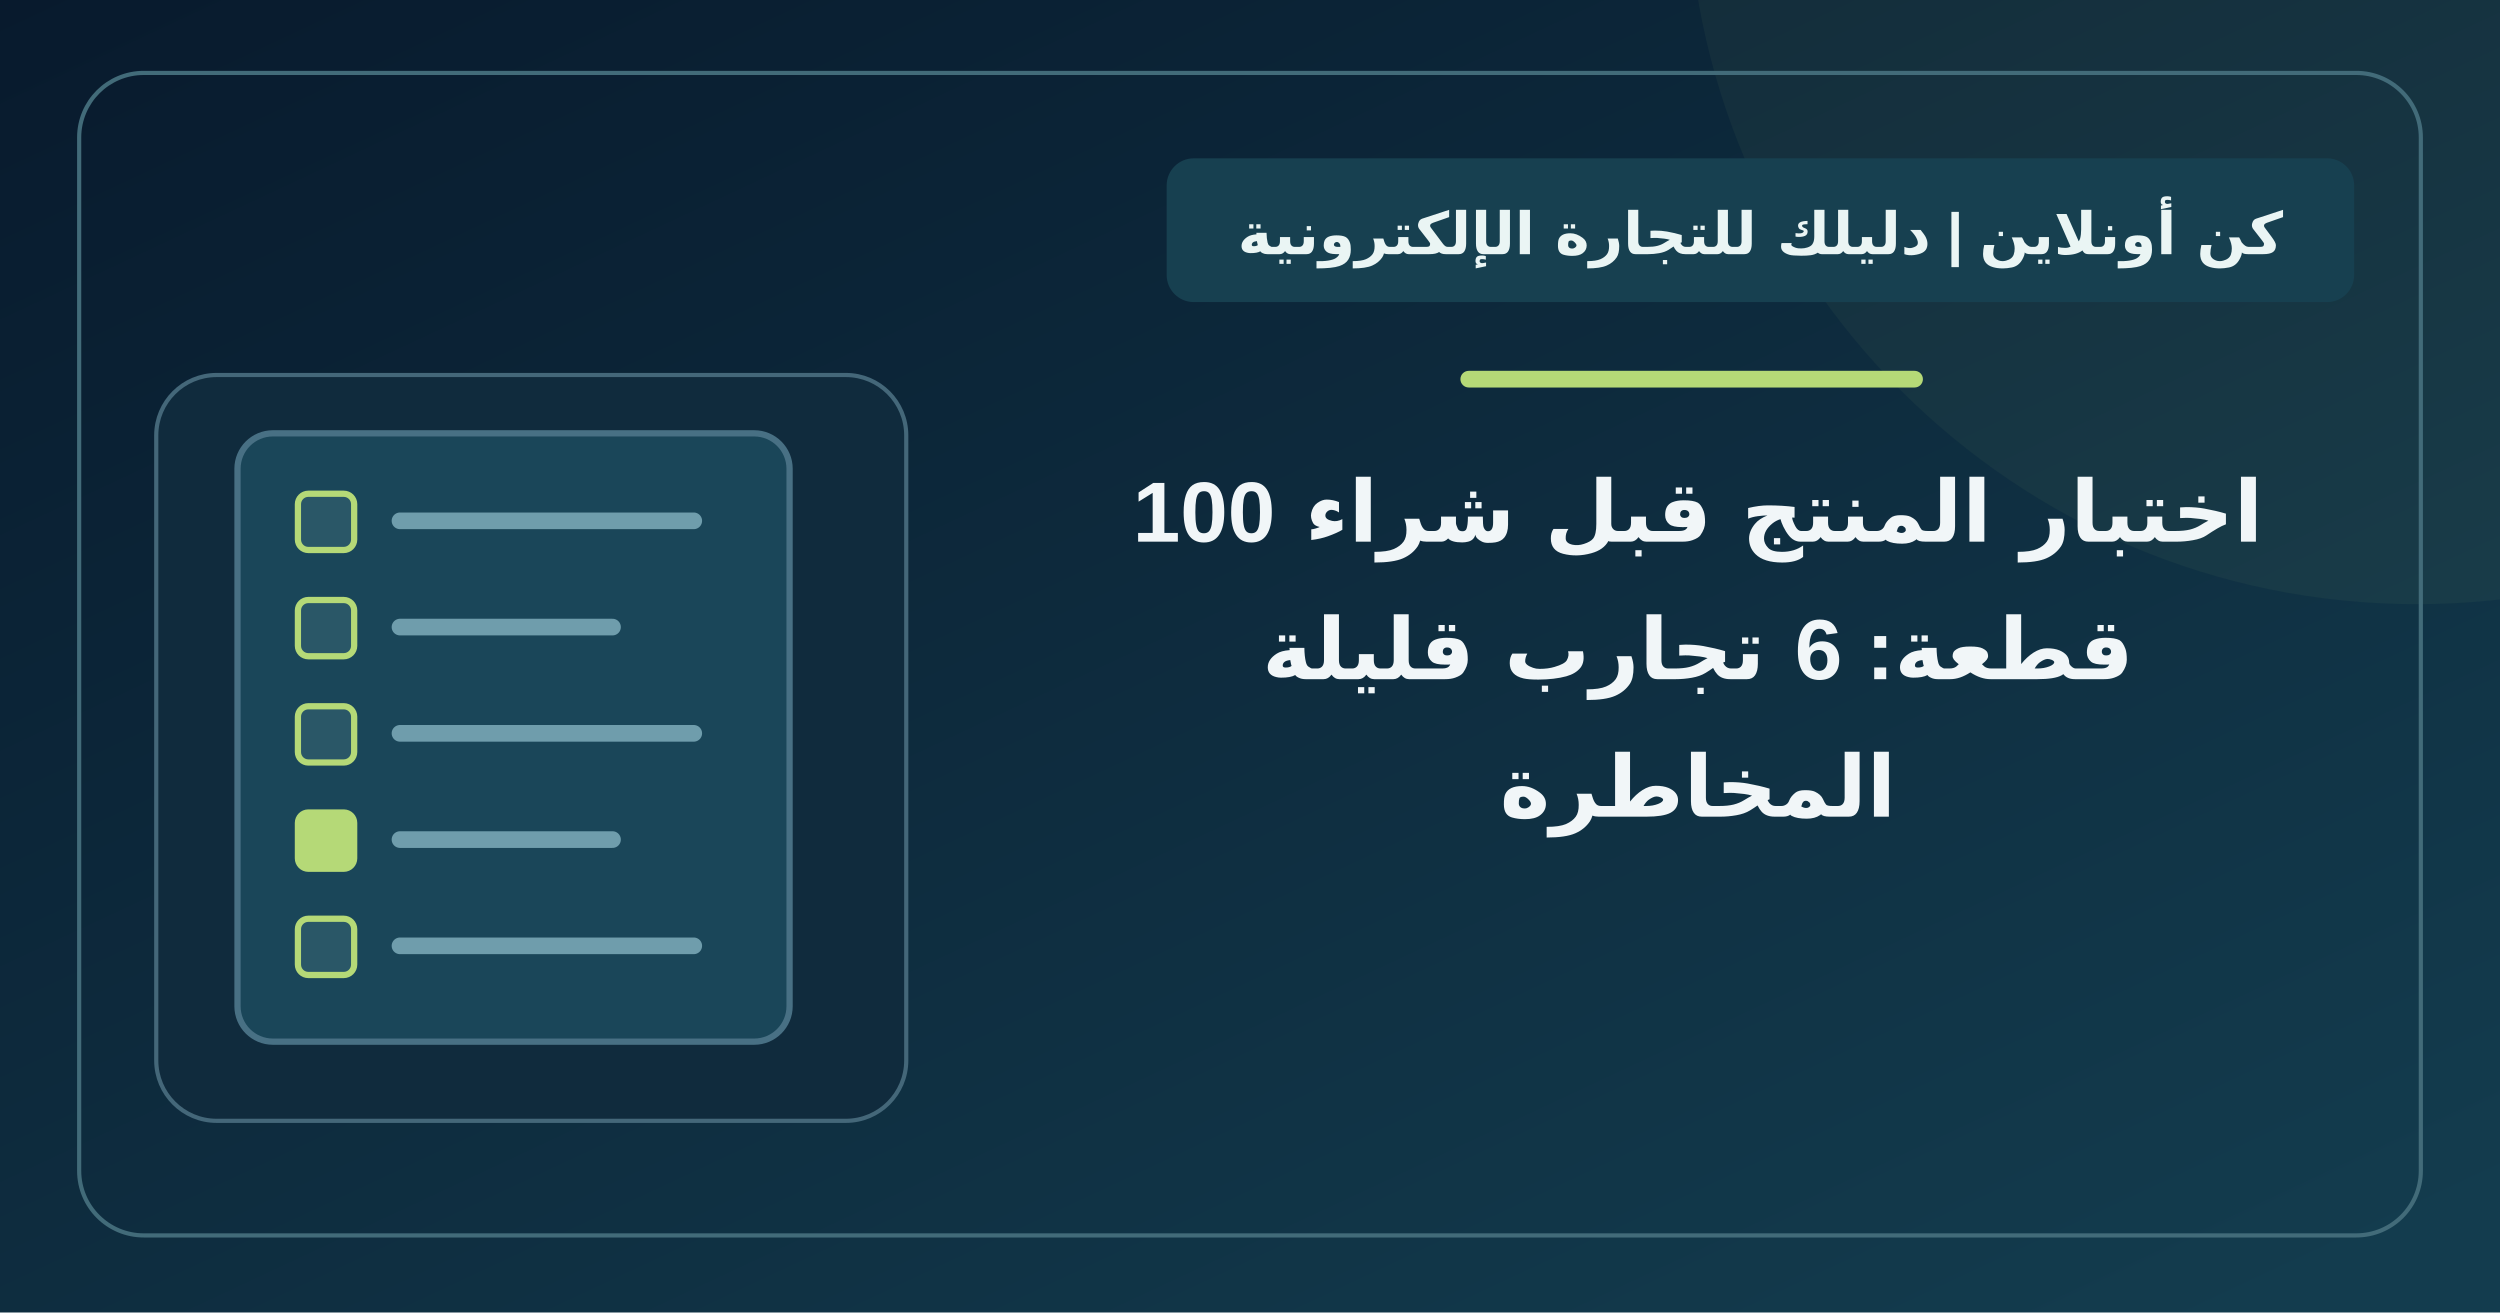
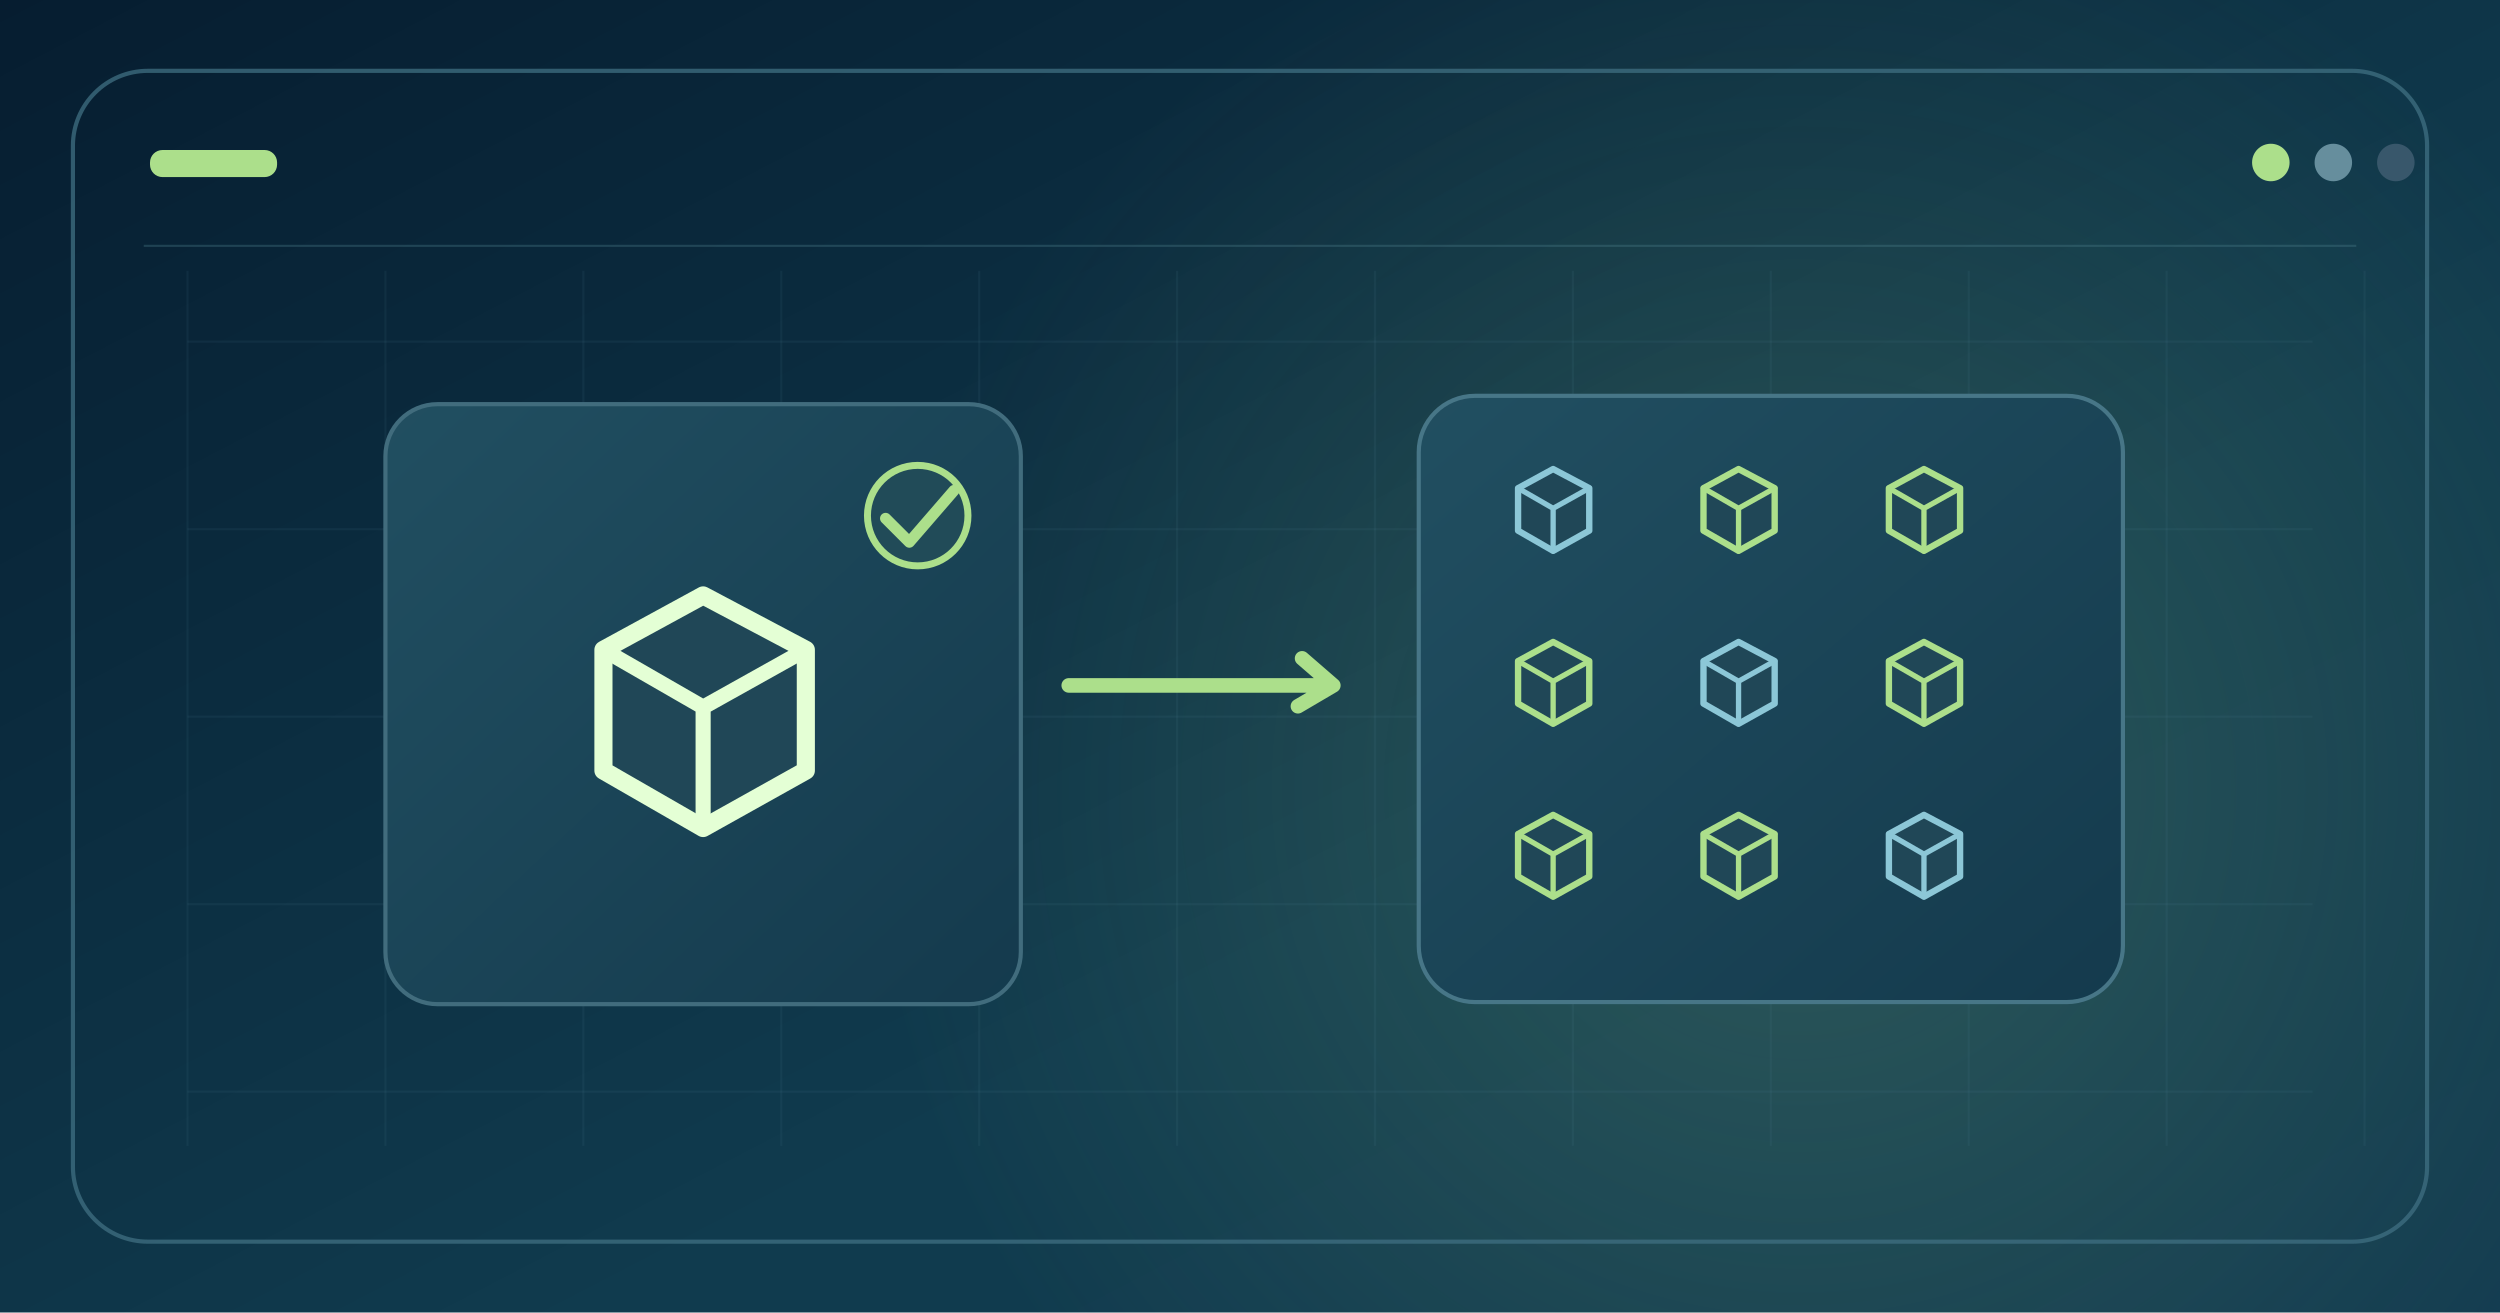
<svg xmlns="http://www.w3.org/2000/svg" width="1200" height="630" viewBox="0 0 1200 630" role="img" aria-labelledby="title desc">
  <defs>
-     <linearGradient id="g" x2=".9" y2="1">
-       <stop stop-color="#081a2d" />
-       <stop offset="1" stop-color="#133c4e" />
+     <linearGradient id="back" x1="0" y1="0" x2="1" y2="1">
+       <stop stop-color="#061d30" />
+       <stop offset=".62" stop-color="#103b4e" />
+       <stop offset="1" stop-color="#123b50" />
    </linearGradient>
+     <linearGradient id="glass" x1="0" y1="0" x2="1" y2="1">
+       <stop stop-color="#214f61" />
+       <stop offset="1" stop-color="#143a4d" />
+     </linearGradient>
+     <radialGradient id="bloom">
+       <stop stop-color="#acdf8b" stop-opacity=".18" />
+       <stop offset="1" stop-color="#acdf8b" stop-opacity="0" />
+     </radialGradient>
  </defs>
-   <rect width="1200" height="630" fill="url(#g)" />
-   <circle cx="1160" cy="-60" r="350" fill="#b5d977" opacity=".05" />
-   <rect x="38" y="35" width="1124" height="558" rx="31" fill="none" stroke="#426b79" stroke-width="2" />
-   <rect x="75" y="180" width="360" height="358" rx="29" fill="#102b3d" stroke="#446779" stroke-width="2" />
-   <rect x="114" y="208" width="265" height="292" rx="17" fill="#1a4659" stroke="#487084" stroke-width="3" />
-   <rect x="143" y="237" width="27" height="27" rx="5" fill="#2a5767" stroke="#b5d977" stroke-width="3" />
-   <path d="M192 250 L333 250" stroke="#6f9dac" stroke-width="8" stroke-linecap="round" fill="none" />
-   <rect x="143" y="288" width="27" height="27" rx="5" fill="#2a5767" stroke="#b5d977" stroke-width="3" />
-   <path d="M192 301 L294 301" stroke="#6f9dac" stroke-width="8" stroke-linecap="round" fill="none" />
-   <rect x="143" y="339" width="27" height="27" rx="5" fill="#2a5767" stroke="#b5d977" stroke-width="3" />
-   <path d="M192 352 L333 352" stroke="#6f9dac" stroke-width="8" stroke-linecap="round" fill="none" />
-   <rect x="143" y="390" width="27" height="27" rx="5" fill="#b5d977" stroke="#b5d977" stroke-width="3" />
-   <path d="M192 403 L294 403" stroke="#6f9dac" stroke-width="8" stroke-linecap="round" fill="none" />
-   <rect x="143" y="441" width="27" height="27" rx="5" fill="#2a5767" stroke="#b5d977" stroke-width="3" />
-   <path d="M192 454 L333 454" stroke="#6f9dac" stroke-width="8" stroke-linecap="round" fill="none" />
-   <rect x="560" y="76" width="570" height="69" rx="13" fill="#174050" />
-   <text x="845" y="122" text-anchor="middle" direction="rtl" font-family="Cairo,Tajawal,Arial,sans-serif" font-weight="700" font-size="28" fill="#eaf5f4">كن أونلاين | دليلك للتجارة الإلكترونية</text>
-   <rect x="701" y="178" width="222" height="8" rx="4" fill="#b5d977" />
-   <text x="815" y="260" text-anchor="middle" direction="rtl" font-family="Cairo,Tajawal,Arial,sans-serif" font-weight="700" font-size="41" fill="#f1f6f8">اختبار المنتج قبل شراء 100</text>
-   <text x="815" y="326" text-anchor="middle" direction="rtl" font-family="Cairo,Tajawal,Arial,sans-serif" font-weight="700" font-size="41" fill="#f1f6f8">قطعة: 6 تجارب قليلة</text>
-   <text x="815" y="392" text-anchor="middle" direction="rtl" font-family="Cairo,Tajawal,Arial,sans-serif" font-weight="700" font-size="41" fill="#f1f6f8">المخاطرة</text>
+   <rect width="1200" height="630" fill="url(#back)" />
+   <circle cx="864" cy="378" r="450" fill="url(#bloom)" />
+   <rect x="35" y="34" width="1130" height="562" rx="36" fill="none" stroke="#3f6f81" stroke-width="2" opacity=".75" />
+   <path d="M69 118H1131" stroke="#4c7f8b" stroke-width="1" opacity=".34" />
+   <rect x="72" y="72" width="61" height="13" rx="6" fill="#acdf8b" />
+   <circle cx="1090" cy="78" r="9" fill="#acdf8b" />
+   <circle cx="1120" cy="78" r="9" fill="#668e9d" />
+   <circle cx="1150" cy="78" r="9" fill="#38576b" />
+   <g stroke="#508396" stroke-opacity=".10" stroke-width="1">
+     <path d="M90 130V550" />
+     <path d="M185 130V550" />
+     <path d="M280 130V550" />
+     <path d="M375 130V550" />
+     <path d="M470 130V550" />
+     <path d="M565 130V550" />
+     <path d="M660 130V550" />
+     <path d="M755 130V550" />
+     <path d="M850 130V550" />
+     <path d="M945 130V550" />
+     <path d="M1040 130V550" />
+     <path d="M1135 130V550" />
+     <path d="M90 164H1110" />
+     <path d="M90 254H1110" />
+     <path d="M90 344H1110" />
+     <path d="M90 434H1110" />
+     <path d="M90 524H1110" />
+   </g>
+   <rect x="185" y="194" width="305" height="288" rx="25" fill="url(#glass)" stroke="#416c7d" stroke-width="2" />
+   <g transform="translate(265 265.5) scale(1.45)">
+     <path d="M17 32L50 14L84 32V72L50 91L17 72Z" fill="#204757" stroke="#e4ffd5" stroke-width="6" stroke-linecap="round" stroke-linejoin="round" />
+     <path d="M17 32L50 51L84 32M50 51V91" fill="none" stroke="#e4ffd5" stroke-width="5" stroke-linecap="round" stroke-linejoin="round" />
+   </g>
+   <g transform="translate(407 214) scale(0.67)">
+     <circle cx="50" cy="50" r="36" fill="#214b58" stroke="#acdf8b" stroke-width="5" />
+     <path d="M27 52L44 69L76 32" fill="none" stroke="#acdf8b" stroke-width="8" stroke-linecap="round" stroke-linejoin="round" />
+   </g>
+   <path d="M513 329L640 329M625 316L640 329L623 339" fill="none" stroke="#acdf8b" stroke-width="7" stroke-linecap="round" stroke-linejoin="round" />
+   <rect x="681" y="190" width="338" height="291" rx="27" fill="url(#glass)" stroke="#477687" stroke-width="2" />
+   <g transform="translate(720 218) scale(0.51)">
+     <path d="M17 32L50 14L84 32V72L50 91L17 72Z" fill="#204757" stroke="#8cc7d7" stroke-width="6" stroke-linecap="round" stroke-linejoin="round" />
+     <path d="M17 32L50 51L84 32M50 51V91" fill="none" stroke="#8cc7d7" stroke-width="5" stroke-linecap="round" stroke-linejoin="round" />
+   </g>
+   <g transform="translate(809 218) scale(0.51)">
+     <path d="M17 32L50 14L84 32V72L50 91L17 72Z" fill="#204757" stroke="#acdf8b" stroke-width="6" stroke-linecap="round" stroke-linejoin="round" />
+     <path d="M17 32L50 51L84 32M50 51V91" fill="none" stroke="#acdf8b" stroke-width="5" stroke-linecap="round" stroke-linejoin="round" />
+   </g>
+   <g transform="translate(898 218) scale(0.51)">
+     <path d="M17 32L50 14L84 32V72L50 91L17 72Z" fill="#204757" stroke="#acdf8b" stroke-width="6" stroke-linecap="round" stroke-linejoin="round" />
+     <path d="M17 32L50 51L84 32M50 51V91" fill="none" stroke="#acdf8b" stroke-width="5" stroke-linecap="round" stroke-linejoin="round" />
+   </g>
+   <g transform="translate(720 301) scale(0.51)">
+     <path d="M17 32L50 14L84 32V72L50 91L17 72Z" fill="#204757" stroke="#acdf8b" stroke-width="6" stroke-linecap="round" stroke-linejoin="round" />
+     <path d="M17 32L50 51L84 32M50 51V91" fill="none" stroke="#acdf8b" stroke-width="5" stroke-linecap="round" stroke-linejoin="round" />
+   </g>
+   <g transform="translate(809 301) scale(0.51)">
+     <path d="M17 32L50 14L84 32V72L50 91L17 72Z" fill="#204757" stroke="#8cc7d7" stroke-width="6" stroke-linecap="round" stroke-linejoin="round" />
+     <path d="M17 32L50 51L84 32M50 51V91" fill="none" stroke="#8cc7d7" stroke-width="5" stroke-linecap="round" stroke-linejoin="round" />
+   </g>
+   <g transform="translate(898 301) scale(0.51)">
+     <path d="M17 32L50 14L84 32V72L50 91L17 72Z" fill="#204757" stroke="#acdf8b" stroke-width="6" stroke-linecap="round" stroke-linejoin="round" />
+     <path d="M17 32L50 51L84 32M50 51V91" fill="none" stroke="#acdf8b" stroke-width="5" stroke-linecap="round" stroke-linejoin="round" />
+   </g>
+   <g transform="translate(720 384) scale(0.51)">
+     <path d="M17 32L50 14L84 32V72L50 91L17 72Z" fill="#204757" stroke="#acdf8b" stroke-width="6" stroke-linecap="round" stroke-linejoin="round" />
+     <path d="M17 32L50 51L84 32M50 51V91" fill="none" stroke="#acdf8b" stroke-width="5" stroke-linecap="round" stroke-linejoin="round" />
+   </g>
+   <g transform="translate(809 384) scale(0.51)">
+     <path d="M17 32L50 14L84 32V72L50 91L17 72Z" fill="#204757" stroke="#acdf8b" stroke-width="6" stroke-linecap="round" stroke-linejoin="round" />
+     <path d="M17 32L50 51L84 32M50 51V91" fill="none" stroke="#acdf8b" stroke-width="5" stroke-linecap="round" stroke-linejoin="round" />
+   </g>
+   <g transform="translate(898 384) scale(0.51)">
+     <path d="M17 32L50 14L84 32V72L50 91L17 72Z" fill="#204757" stroke="#8cc7d7" stroke-width="6" stroke-linecap="round" stroke-linejoin="round" />
+     <path d="M17 32L50 51L84 32M50 51V91" fill="none" stroke="#8cc7d7" stroke-width="5" stroke-linecap="round" stroke-linejoin="round" />
+   </g>
</svg>
